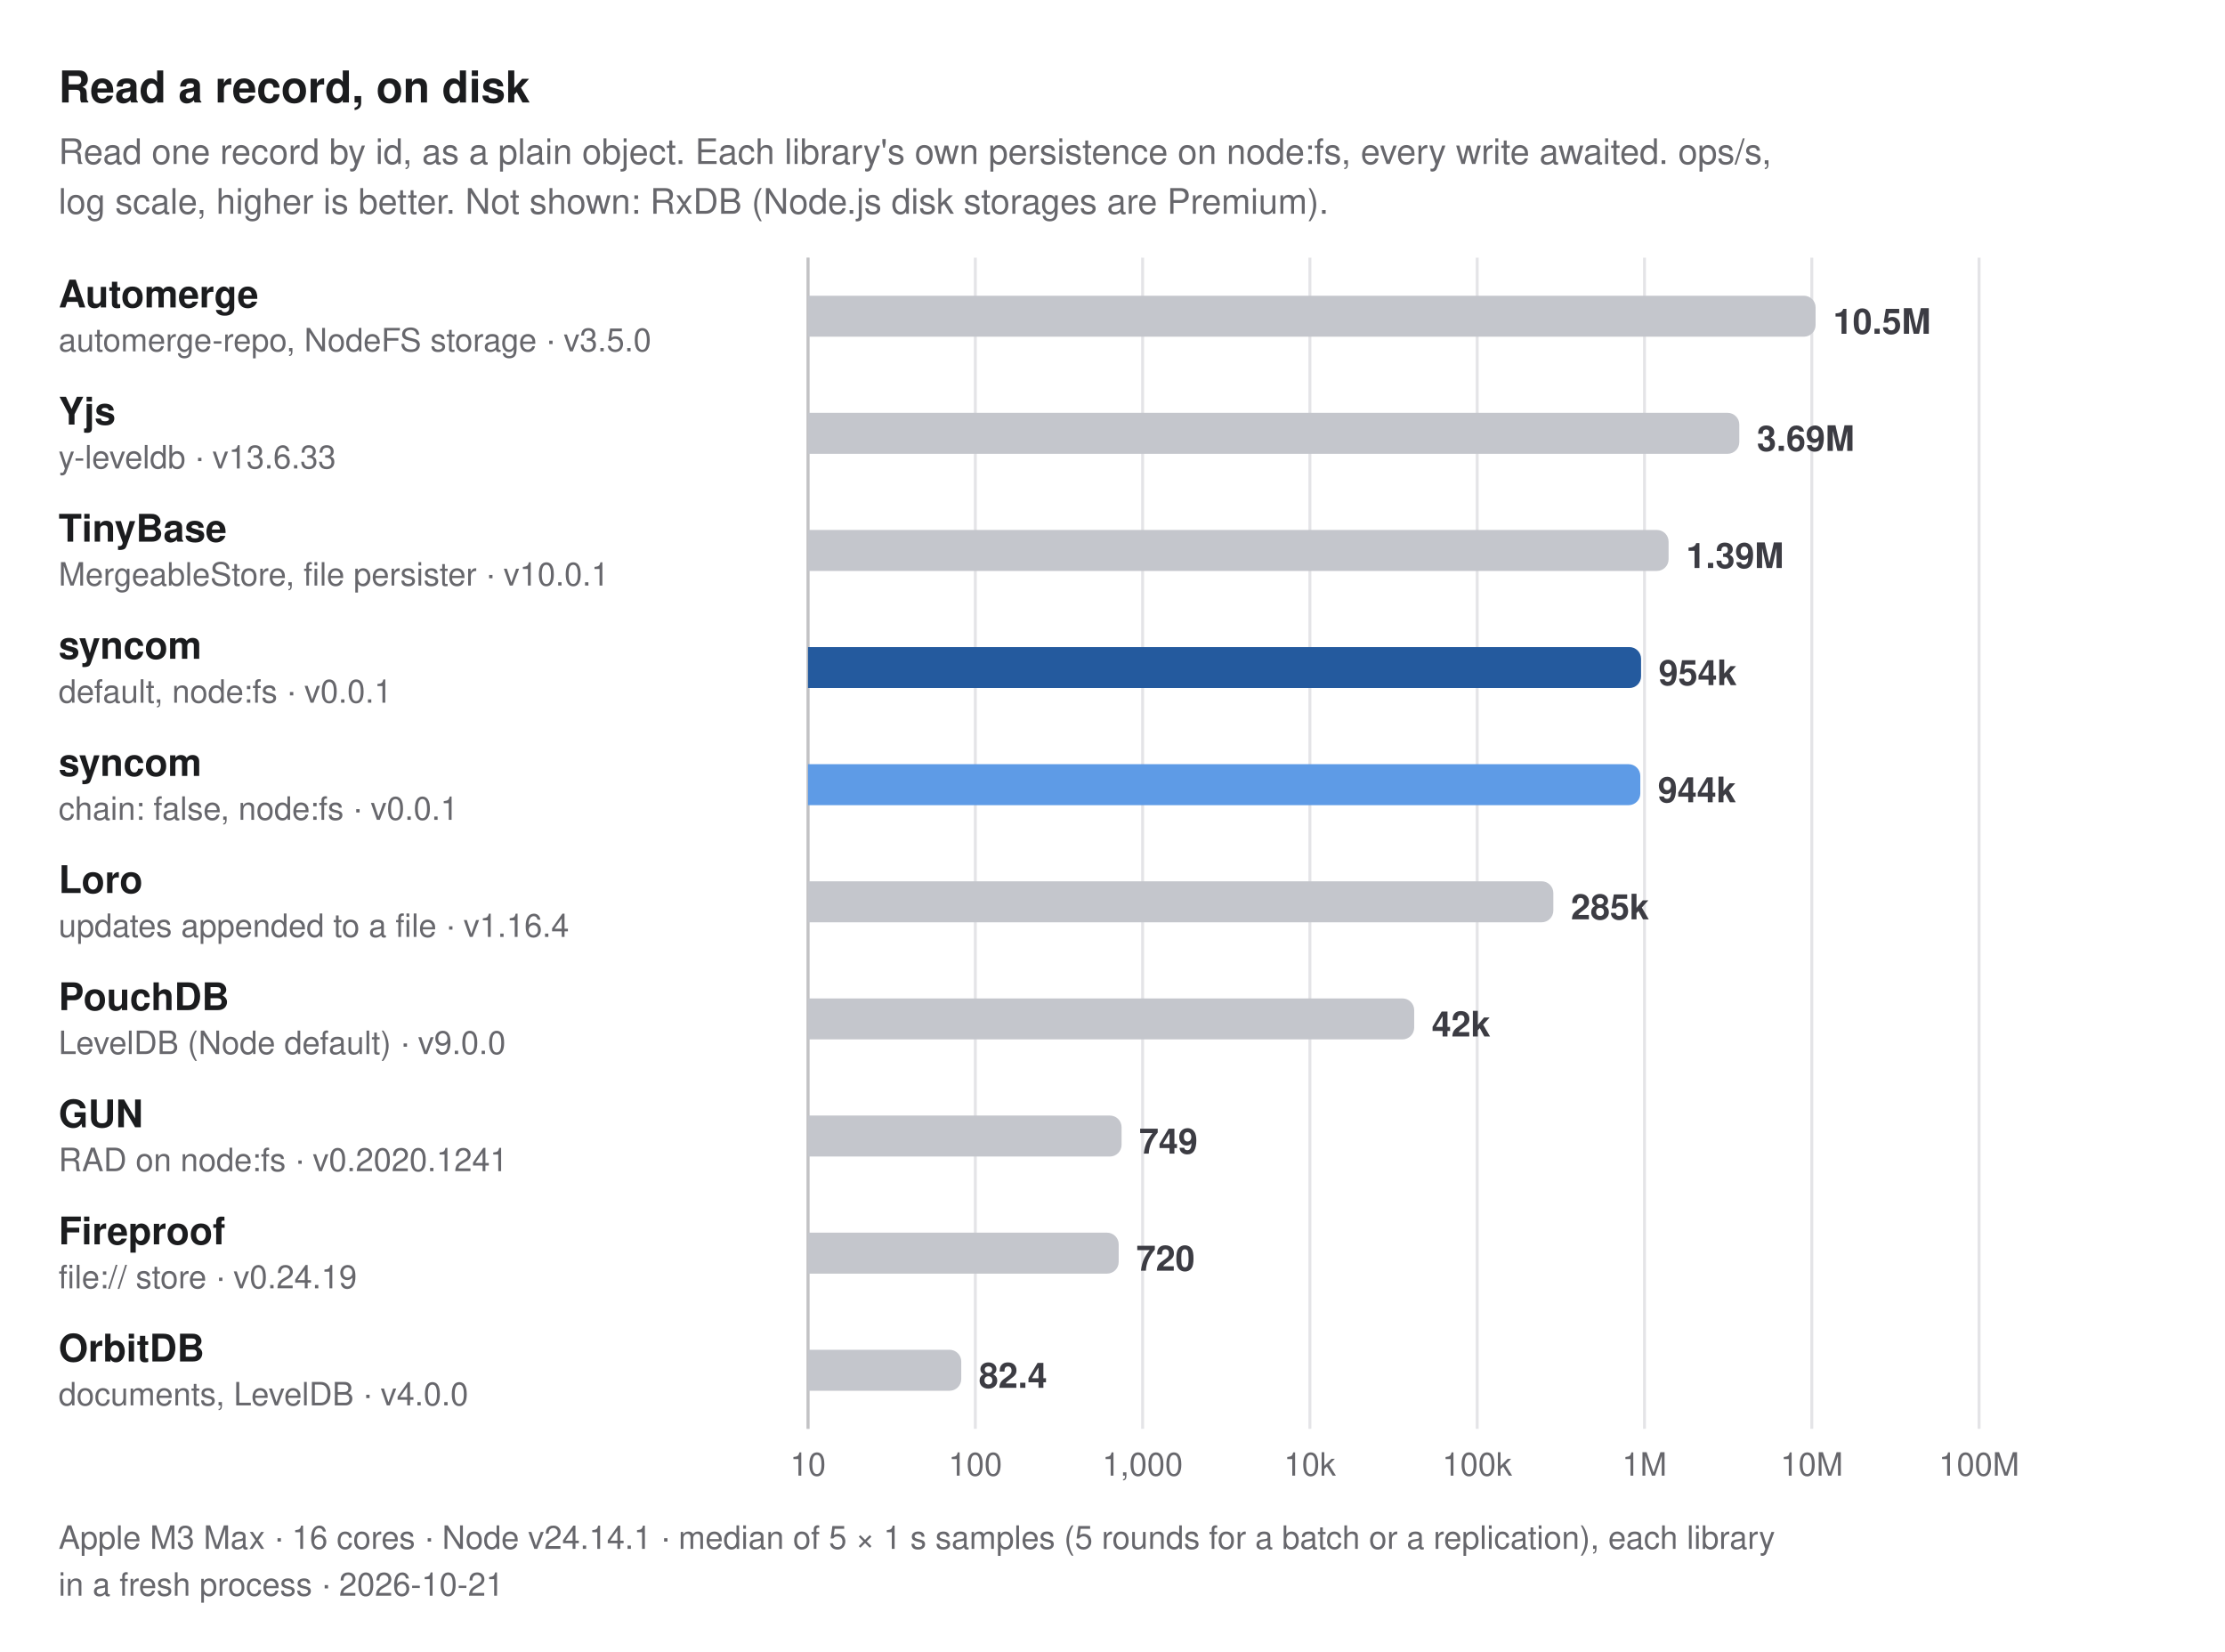
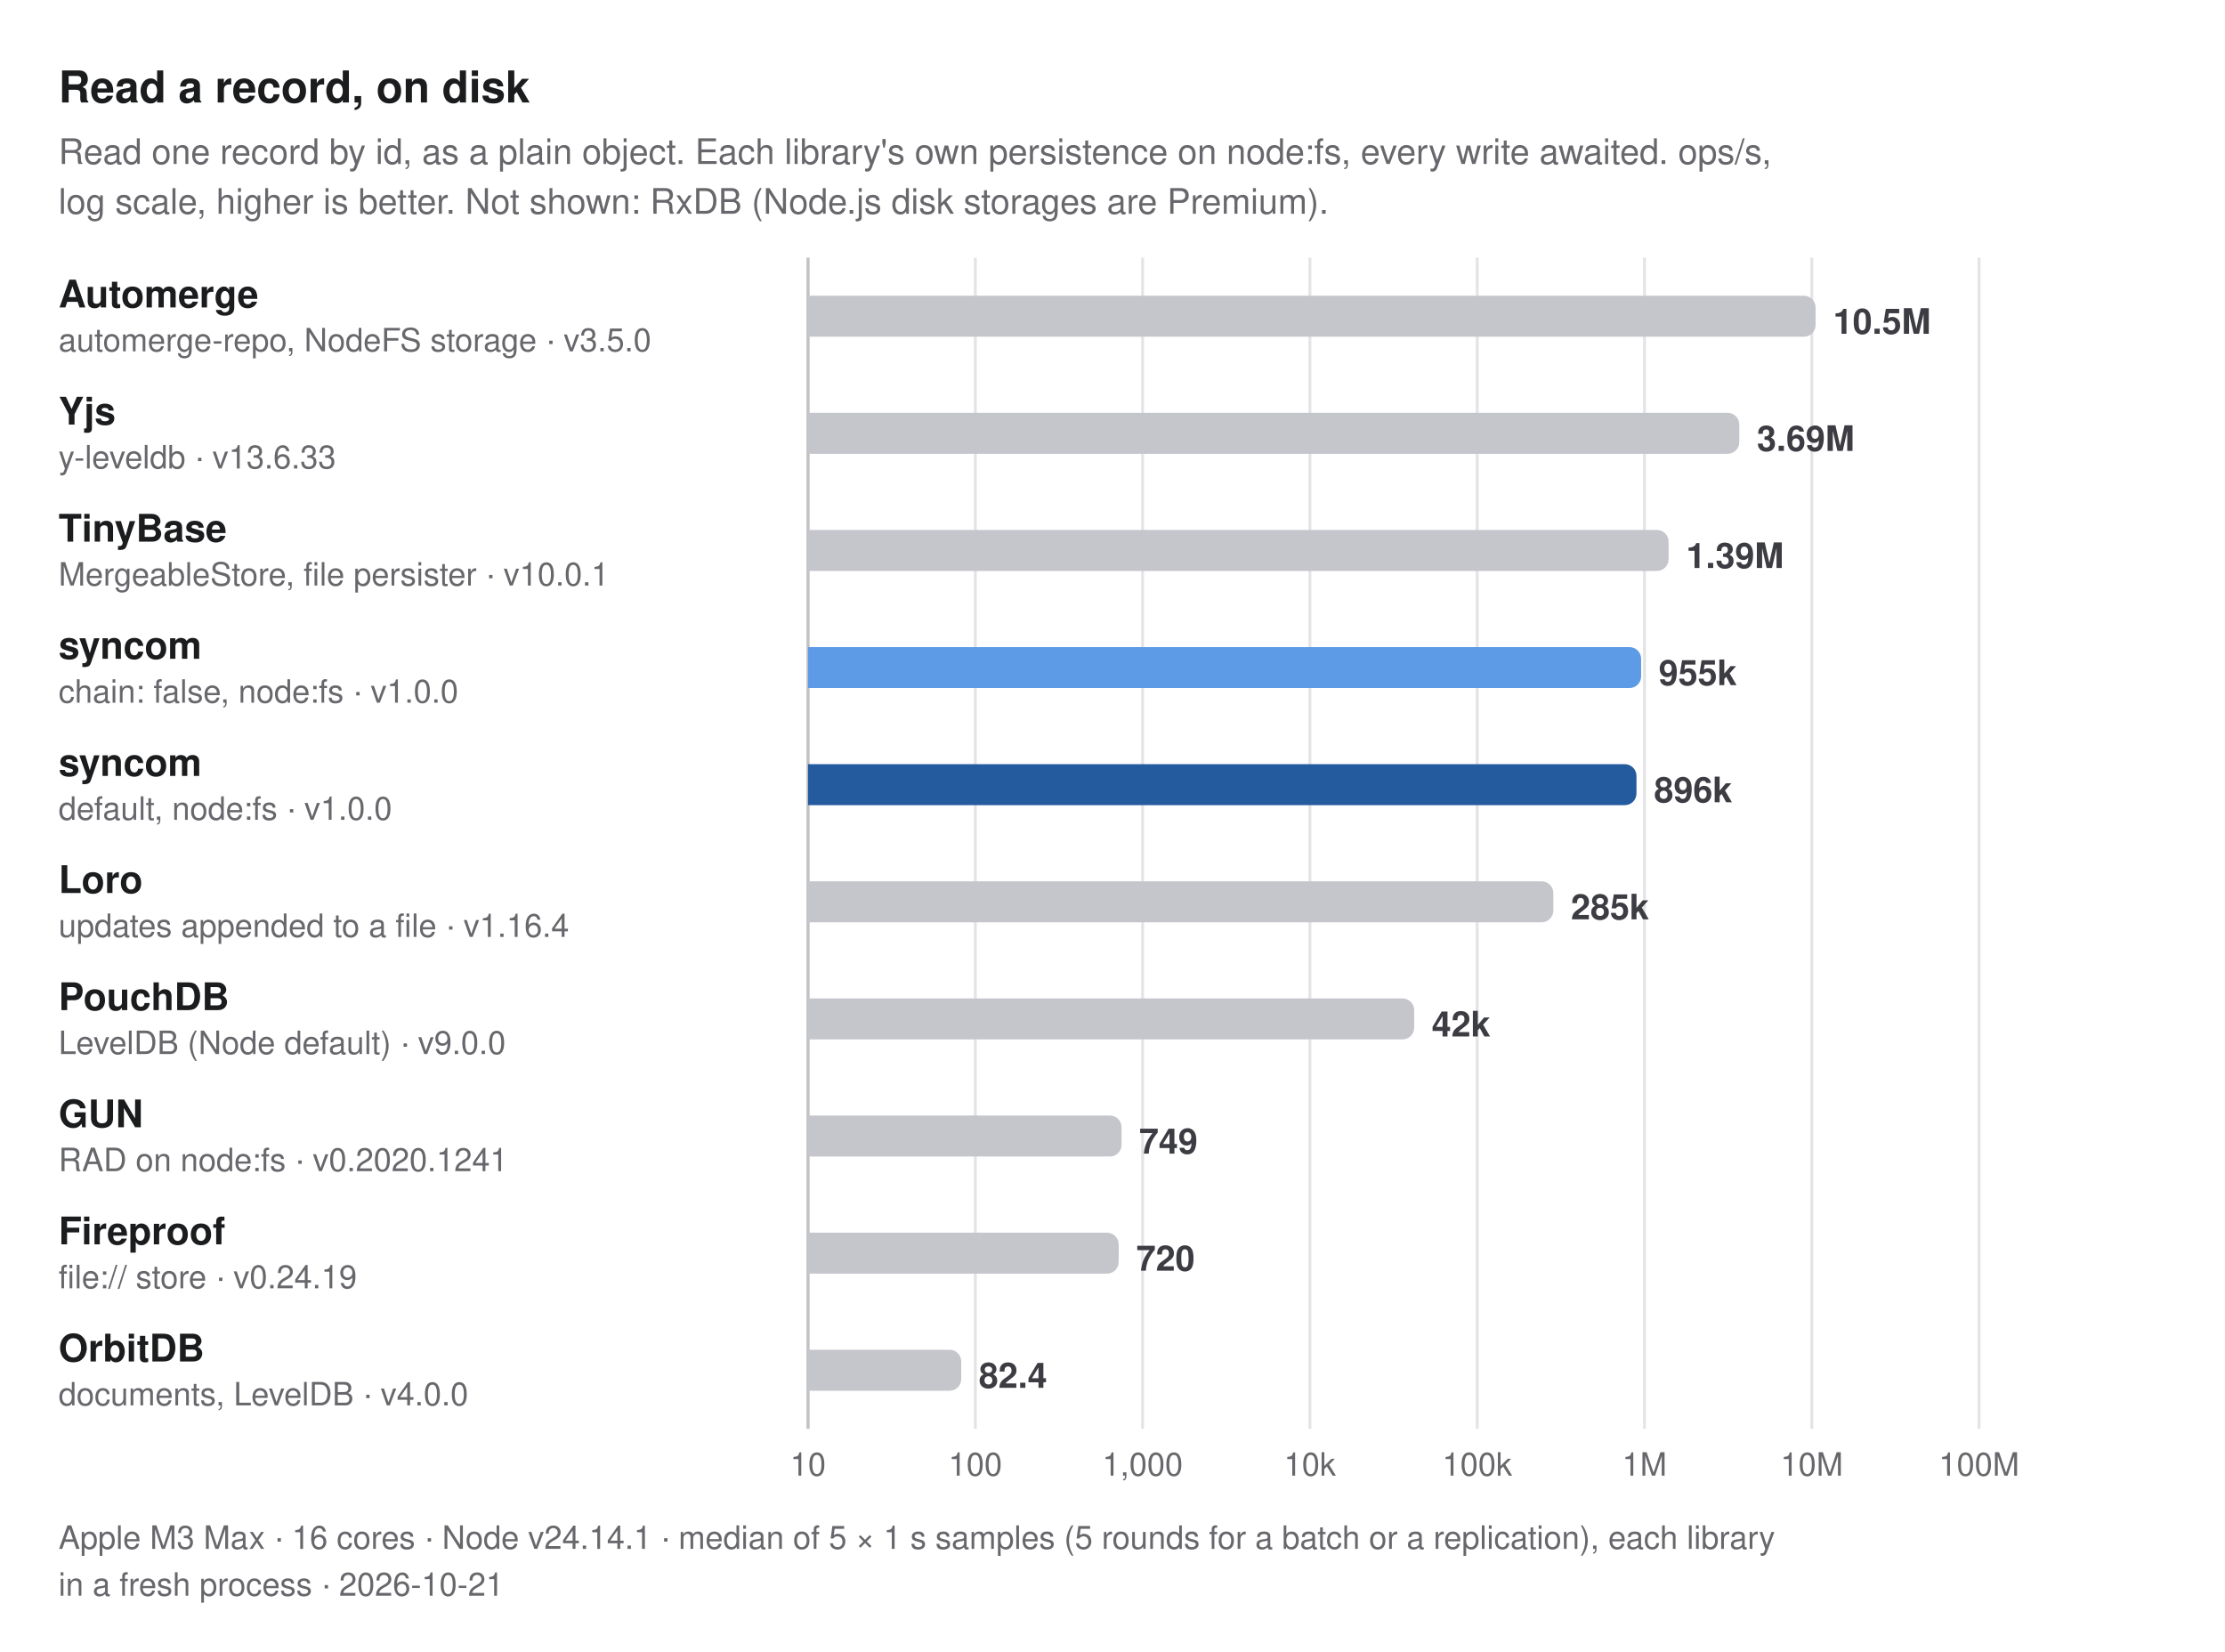
<svg xmlns="http://www.w3.org/2000/svg" width="760" height="564" viewBox="0 0 760 564" role="img" aria-label="Read a record, on disk. Read one record by id, as a plain object. Each library's own persistence on node:fs, every write awaited. ops/s, log scale, higher is better. Not shown: RxDB (Node.js disk storages are Premium).">
  <style>
  text { font-family: -apple-system, BlinkMacSystemFont, "Segoe UI", Helvetica, Arial, sans-serif; }
  .title { font-size: 15px; font-weight: 700; fill: #1b1c1e; }
  .subtitle, .caption { font-size: 12px; fill: #67676c; }
  .caption { font-size: 11px; }
  .group { font-size: 11px; font-weight: 600; letter-spacing: 0.06em; fill: #67676c; }
  .label { font-size: 13px; font-weight: 600; fill: #1b1c1e; }
  .label.primary, .label.secondary { font-weight: 700; }
  .sublabel { font-size: 11px; fill: #67676c; }
  .value { font-size: 12px; font-weight: 600; fill: #3c3c43; font-variant-numeric: tabular-nums; }
  .value.small { font-size: 10px; }
  .legend { font-size: 11px; fill: #3c3c43; }
  .tick { font-size: 11px; fill: #67676c; font-variant-numeric: tabular-nums; }
  .grid { stroke: #e4e4e7; stroke-width: 1; }
  .axis { stroke: #c2c2c4; stroke-width: 1; }
  .ref { stroke: #67676c; stroke-width: 1; stroke-dasharray: 3 3; }
  .bar { fill: #c4c6cc; }
  .bar.primary { fill: #245a9e; }
  .bar.secondary { fill: #5e9be6; }
  @media (prefers-color-scheme: dark) {
    .title, .label { fill: #dfdfd6; }
    .subtitle, .caption, .group, .sublabel, .tick { fill: #98989f; }
    .value, .legend { fill: #c2c2c4; }
    .grid { stroke: #2e2e32; }
    .axis { stroke: #48484c; }
    .ref { stroke: #98989f; }
    .bar { fill: #46474e; }
    .bar.primary { fill: #8dbcf2; }
    .bar.secondary { fill: #3d7bd0; }
  }
</style>
  <text class="title" x="20" y="35">Read a record, on disk</text>
  <text class="subtitle" x="20" y="56">Read one record by id, as a plain object. Each library's own persistence on node:fs, every write awaited. ops/s,</text>
  <text class="subtitle" x="20" y="73">log scale, higher is better. Not shown: RxDB (Node.js disk storages are Premium).</text>
  <line class="grid" x1="276" y1="88" x2="276" y2="488" />
  <text class="tick" x="276" y="504" text-anchor="middle">10</text>
  <line class="grid" x1="333.143" y1="88" x2="333.143" y2="488" />
  <text class="tick" x="333.143" y="504" text-anchor="middle">100</text>
  <line class="grid" x1="390.286" y1="88" x2="390.286" y2="488" />
  <text class="tick" x="390.286" y="504" text-anchor="middle">1,000</text>
  <line class="grid" x1="447.429" y1="88" x2="447.429" y2="488" />
  <text class="tick" x="447.429" y="504" text-anchor="middle">10k</text>
  <line class="grid" x1="504.571" y1="88" x2="504.571" y2="488" />
  <text class="tick" x="504.571" y="504" text-anchor="middle">100k</text>
  <line class="grid" x1="561.714" y1="88" x2="561.714" y2="488" />
  <text class="tick" x="561.714" y="504" text-anchor="middle">1M</text>
  <line class="grid" x1="618.857" y1="88" x2="618.857" y2="488" />
  <text class="tick" x="618.857" y="504" text-anchor="middle">10M</text>
  <line class="grid" x1="676" y1="88" x2="676" y2="488" />
  <text class="tick" x="676" y="504" text-anchor="middle">100M</text>
  <line class="axis" x1="276" y1="88" x2="276" y2="488" />
  <g>
    <text class="label" x="20" y="105">Automerge</text>
    <text class="sublabel" x="20" y="120">automerge-repo, NodeFS storage · v3.5.0</text>
    <path class="bar" d="M276,101H616.162A4,4 0 0 1 620.162,105V111A4,4 0 0 1 616.162,115H276Z" />
    <text class="value" x="626.162" y="114">10.5M</text>
  </g>
  <g>
    <text class="label" x="20" y="145">Yjs</text>
    <text class="sublabel" x="20" y="160">y-leveldb · v13.6.33</text>
    <path class="bar" d="M276,141H590.102A4,4 0 0 1 594.102,145V151A4,4 0 0 1 590.102,155H276Z" />
    <text class="value" x="600.102" y="154">3.69M</text>
  </g>
  <g>
    <text class="label" x="20" y="185">TinyBase</text>
    <text class="sublabel" x="20" y="200">MergeableStore, file persister · v10.0.1</text>
    <path class="bar" d="M276,181H565.948A4,4 0 0 1 569.948,185V191A4,4 0 0 1 565.948,195H276Z" />
    <text class="value" x="575.948" y="194">1.39M</text>
  </g>
  <g>
-     <text class="label primary" x="20" y="225">syncom</text>
-     <text class="sublabel" x="20" y="240">default, node:fs · v0.0.1</text>
-     <path class="bar primary" d="M276,221H556.544A4,4 0 0 1 560.544,225V231A4,4 0 0 1 556.544,235H276Z" />
-     <text class="value" x="566.544" y="234">954k</text>
+     <text class="label secondary" x="20" y="225">syncom</text>
+     <text class="sublabel" x="20" y="240">chain: false, node:fs · v1.0.0</text>
+     <path class="bar secondary" d="M276,221H556.565A4,4 0 0 1 560.565,225V231A4,4 0 0 1 556.565,235H276Z" />
+     <text class="value" x="566.565" y="234">955k</text>
  </g>
  <g>
-     <text class="label secondary" x="20" y="265">syncom</text>
-     <text class="sublabel" x="20" y="280">chain: false, node:fs · v0.0.1</text>
-     <path class="bar secondary" d="M276,261H556.284A4,4 0 0 1 560.284,265V271A4,4 0 0 1 556.284,275H276Z" />
-     <text class="value" x="566.284" y="274">944k</text>
+     <text class="label primary" x="20" y="265">syncom</text>
+     <text class="sublabel" x="20" y="280">default, node:fs · v1.0.0</text>
+     <path class="bar primary" d="M276,261H554.976A4,4 0 0 1 558.976,265V271A4,4 0 0 1 554.976,275H276Z" />
+     <text class="value" x="564.976" y="274">896k</text>
  </g>
  <g>
    <text class="label" x="20" y="305">Loro</text>
    <text class="sublabel" x="20" y="320">updates appended to a file · v1.16.4</text>
    <path class="bar" d="M276,301H526.578A4,4 0 0 1 530.578,305V311A4,4 0 0 1 526.578,315H276Z" />
    <text class="value" x="536.578" y="314">285k</text>
  </g>
  <g>
    <text class="label" x="20" y="345">PouchDB</text>
    <text class="sublabel" x="20" y="360">LevelDB (Node default) · v9.0.0</text>
    <path class="bar" d="M276,341H479.046A4,4 0 0 1 483.046,345V351A4,4 0 0 1 479.046,355H276Z" />
    <text class="value" x="489.046" y="354">42k</text>
  </g>
  <g>
    <text class="label" x="20" y="385">GUN</text>
    <text class="sublabel" x="20" y="400">RAD on node:fs · v0.2020.1241</text>
    <path class="bar" d="M276,381H379.103A4,4 0 0 1 383.103,385V391A4,4 0 0 1 379.103,395H276Z" />
    <text class="value" x="389.103" y="394">749</text>
  </g>
  <g>
    <text class="label" x="20" y="425">Fireproof</text>
    <text class="sublabel" x="20" y="440">file:// store · v0.24.19</text>
    <path class="bar" d="M276,421H378.117A4,4 0 0 1 382.117,425V431A4,4 0 0 1 378.117,435H276Z" />
    <text class="value" x="388.117" y="434">720</text>
  </g>
  <g>
    <text class="label" x="20" y="465">OrbitDB</text>
    <text class="sublabel" x="20" y="480">documents, LevelDB · v4.0.0</text>
    <path class="bar" d="M276,461H324.337A4,4 0 0 1 328.337,465V471A4,4 0 0 1 324.337,475H276Z" />
    <text class="value" x="334.337" y="474">82.4</text>
  </g>
  <text class="caption" x="20" y="529">Apple M3 Max · 16 cores · Node v24.14.1 · median of 5 × 1 s samples (5 rounds for a batch or a replication), each library</text>
  <text class="caption" x="20" y="545">in a fresh process · 2026-10-21</text>
</svg>
